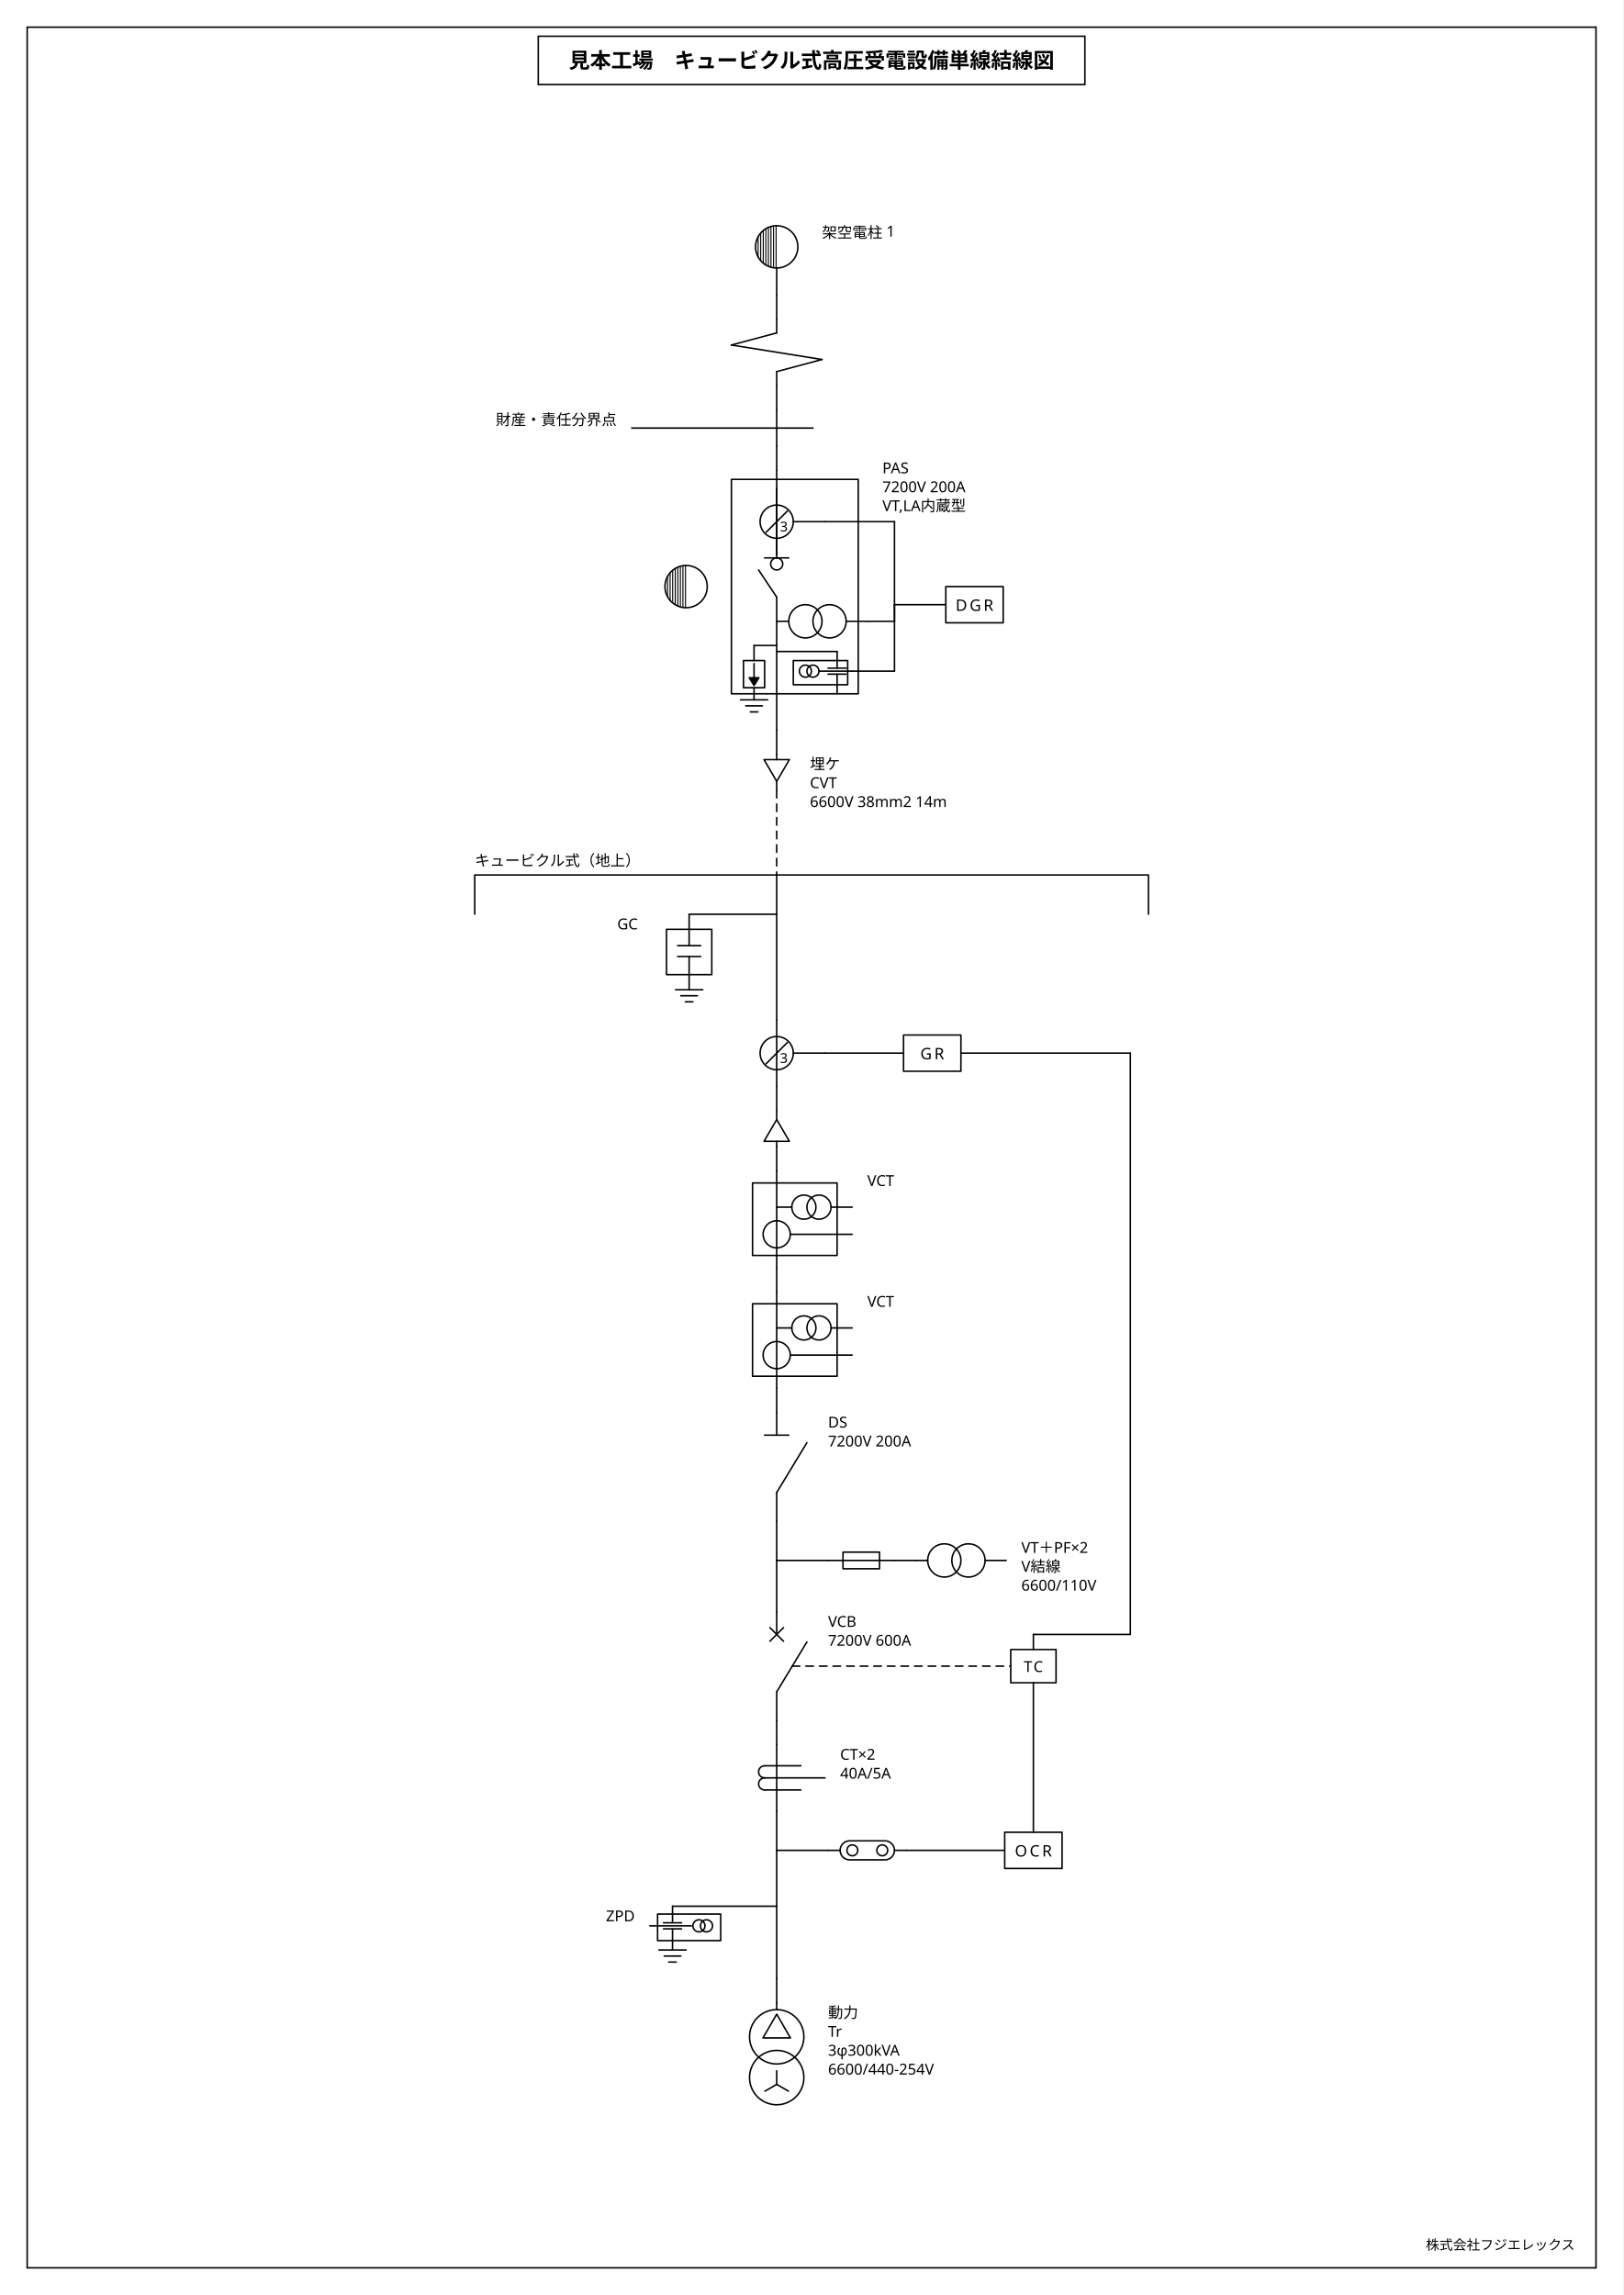
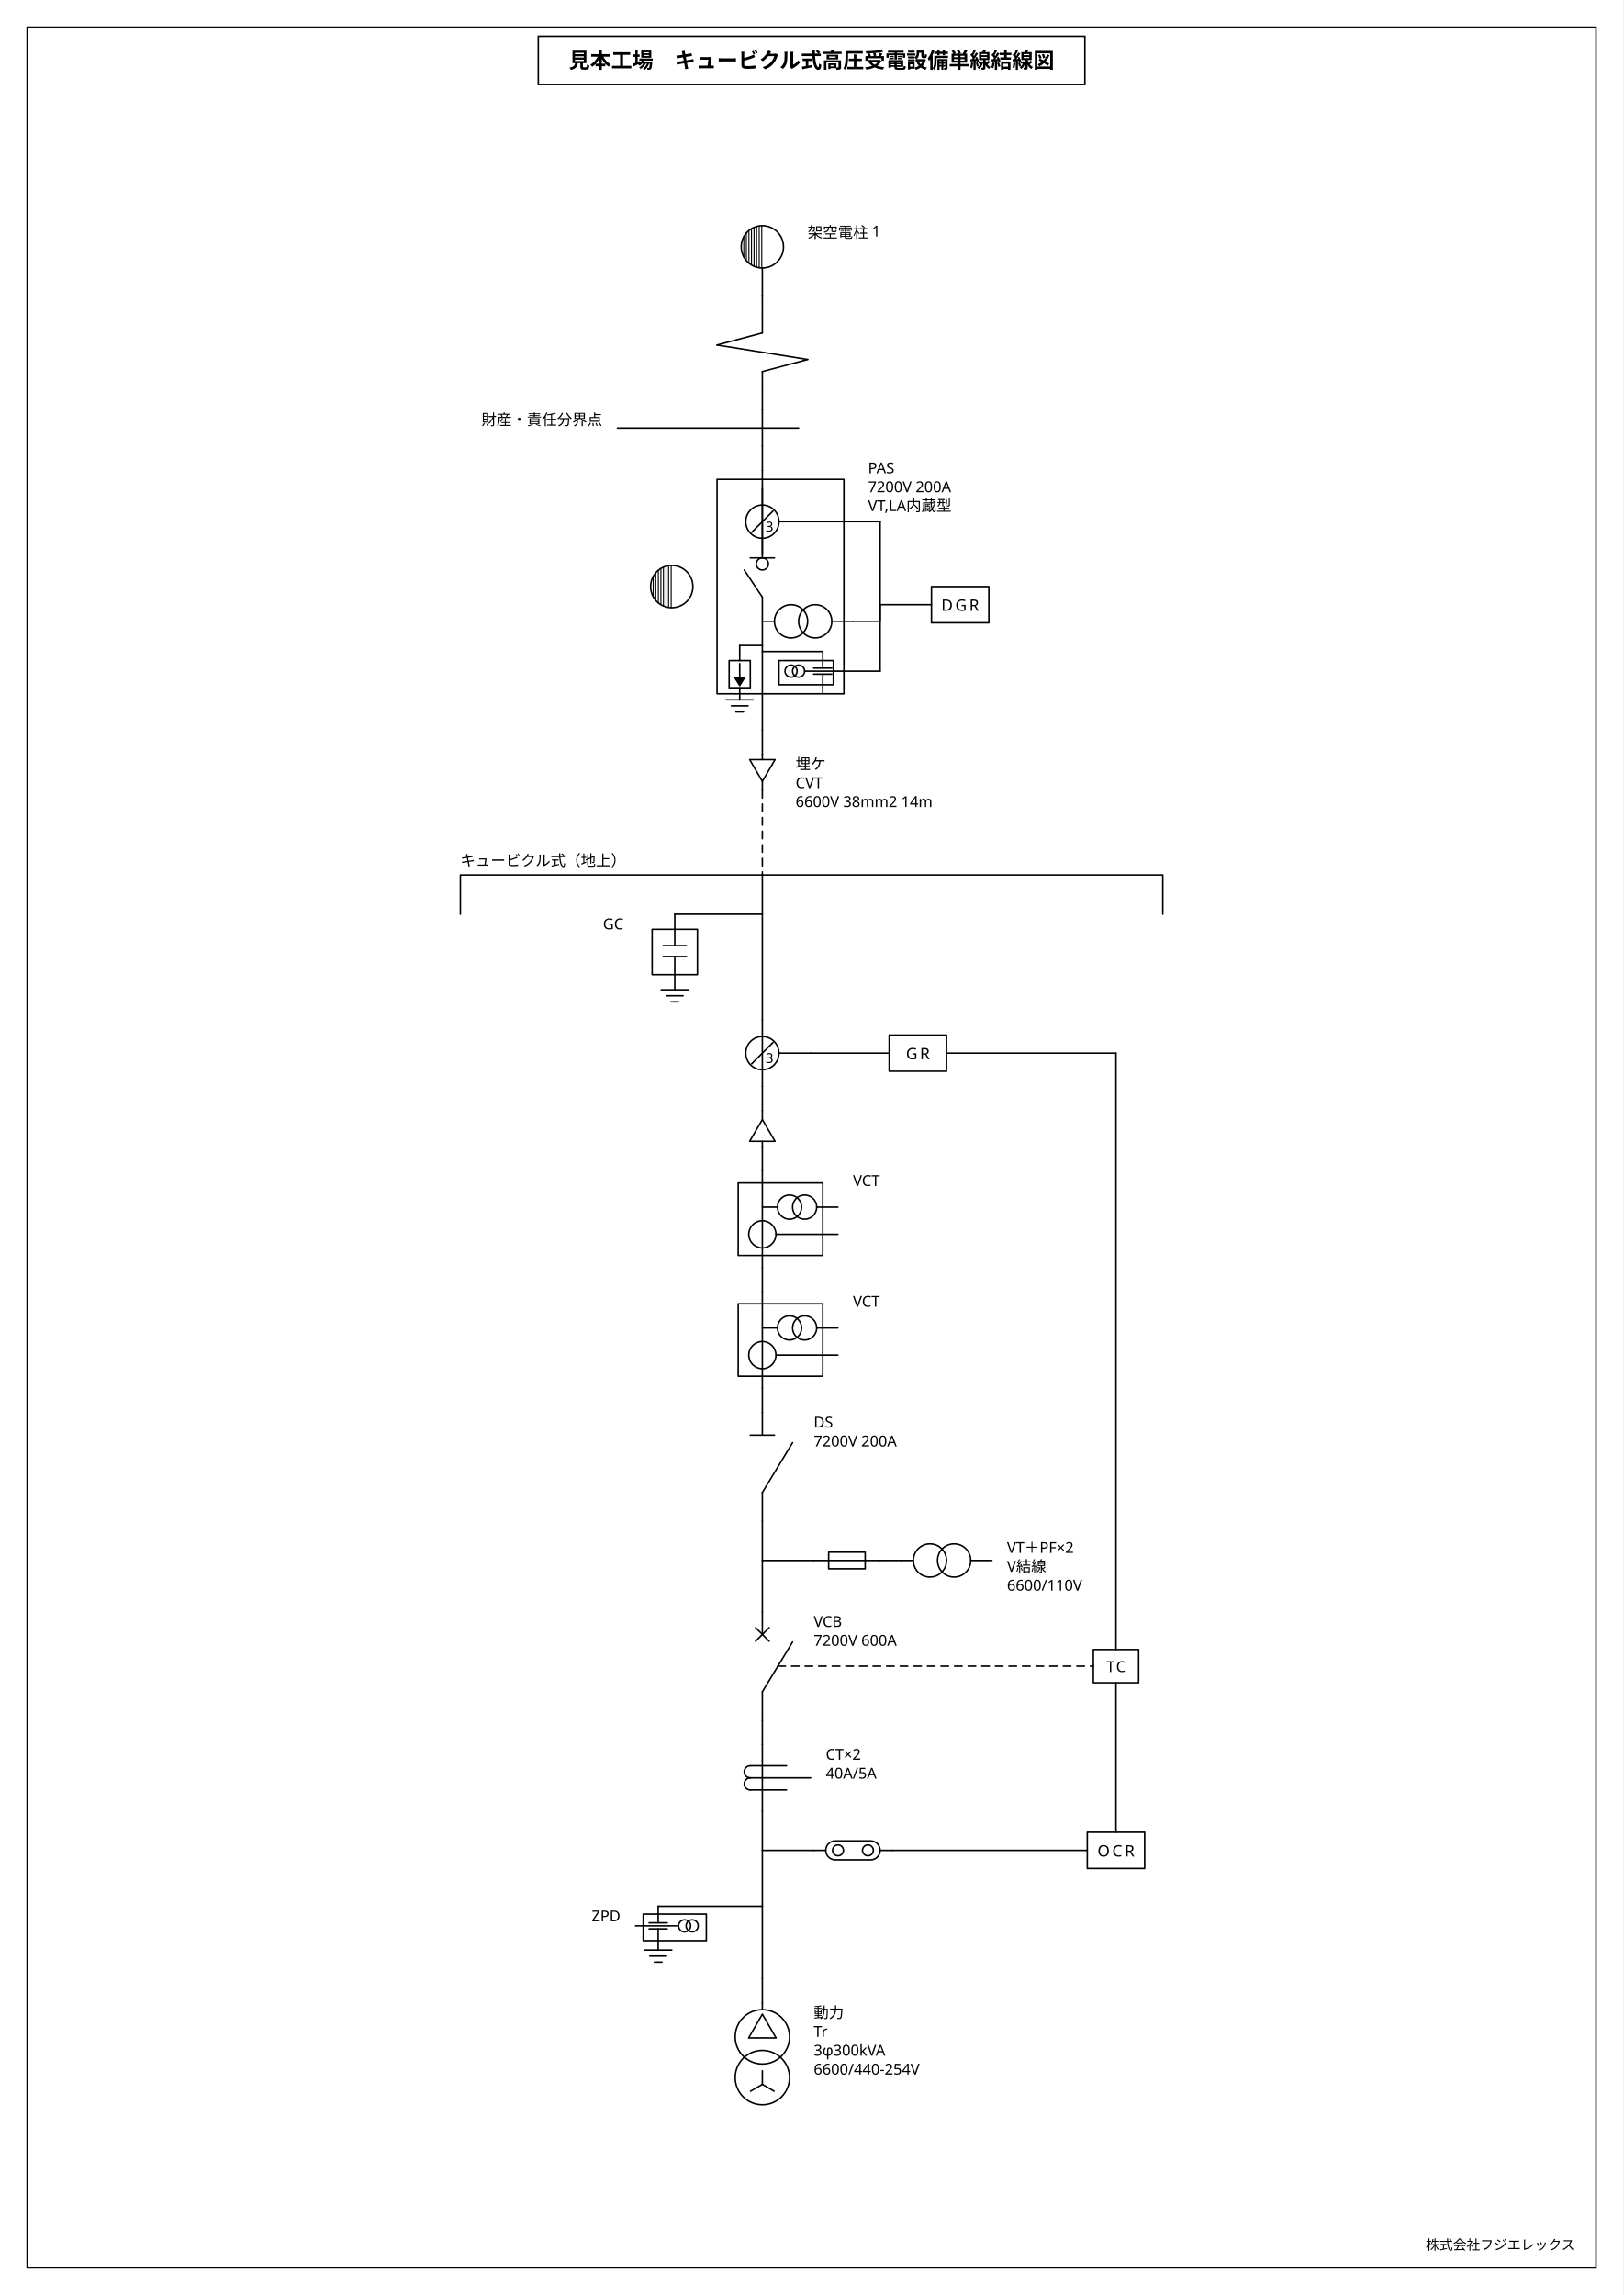
<svg xmlns="http://www.w3.org/2000/svg" viewBox="0 0 1075 1520" width="1075" height="1520">
  <rect x="0" y="0" width="1075" height="1520" fill="#fff" />
  <g stroke="#000" fill="none">
    <rect x="18" y="18" width="1039" height="1484" stroke-width="1" />
    <rect x="356.5" y="24" width="362" height="32" stroke-width="1" />
  </g>
  <text x="537.5" y="45" font-size="14" font-weight="700" text-anchor="middle" font-family="IPAGothic, 'IPAゴシック', 'Noto Sans JP', 'Hiragino Kaku Gothic ProN', 'Yu Gothic', sans-serif" fill="#000">見本工場　キュービクル式高圧受電設備単線結線図</text>
  <text x="1043" y="1490" font-size="9" text-anchor="end" font-family="IPAGothic, 'IPAゴシック', 'Noto Sans JP', 'Hiragino Kaku Gothic ProN', 'Yu Gothic', sans-serif" fill="#000">株式会社フジエレックス</text>
-   <g transform="translate(514.4 147.5) scale(1)">
+   <g transform="translate(504.9 147.5) scale(1)">
    <g stroke="#000" fill="none" stroke-linecap="round" stroke-linejoin="round" color="#000">
-       <path d="M -200 432 L 246.2 432 M -200 432 L -200 458 M 246.2 432 L 246.2 458" fill="none" stroke-width="1" />
+       <path d="M -200 432 L 265.2 432 M -200 432 L -200 458 M 265.2 432 L 265.2 458" fill="none" stroke-width="1" />
      <text x="-200" y="426" font-size="10" font-family="IPAGothic, 'IPAゴシック', 'Noto Sans JP', 'Hiragino Kaku Gothic ProN', 'Yu Gothic', sans-serif" fill="currentColor" stroke="none">キュービクル式（地上）</text>
      <line x1="0" y1="48" x2="0" y2="64" stroke-width="1" />
      <line x1="0" y1="108" x2="0" y2="124" stroke-width="1" />
      <line x1="0" y1="148" x2="0" y2="164" stroke-width="1" />
      <line x1="0" y1="280" x2="-15" y2="280" stroke-width="1" />
      <line x1="0" y1="284" x2="40" y2="284" stroke-width="1" />
      <line x1="32" y1="198" x2="78" y2="198" stroke-width="1" />
      <line x1="78" y1="198" x2="78" y2="253" stroke-width="1" />
      <line x1="60" y1="264" x2="78" y2="264" stroke-width="1" />
      <line x1="78" y1="264" x2="78" y2="253" stroke-width="1" />
      <line x1="50" y1="297" x2="78" y2="297" stroke-width="1" />
      <line x1="78" y1="297" x2="78" y2="253" stroke-width="1" />
      <line x1="78" y1="253" x2="112" y2="253" stroke-width="1" />
      <line x1="0" y1="336" x2="0" y2="352" stroke-width="1" />
      <line x1="0" y1="376" x2="0" y2="432" stroke-width="1" stroke-dasharray="5 4" />
      <line x1="0" y1="432" x2="0" y2="458" stroke-width="1" />
      <line x1="0" y1="458" x2="-58" y2="458" stroke-width="1" />
      <line x1="0" y1="458" x2="0" y2="528" stroke-width="1" />
      <line x1="32" y1="550" x2="84" y2="550" stroke-width="1" />
      <line x1="0" y1="572" x2="0" y2="588" stroke-width="1" />
      <line x1="0" y1="612" x2="0" y2="628" stroke-width="1" />
      <line x1="0" y1="692" x2="0" y2="708" stroke-width="1" />
      <line x1="0" y1="772" x2="0" y2="788" stroke-width="1" />
      <line x1="0" y1="860" x2="0" y2="886" stroke-width="1" />
      <line x1="0" y1="886" x2="34" y2="886" stroke-width="1" />
      <line x1="78" y1="886" x2="92" y2="886" stroke-width="1" />
      <line x1="0" y1="886" x2="0" y2="920" stroke-width="1" />
      <line x1="0" y1="992" x2="0" y2="1008" stroke-width="1" />
      <line x1="0" y1="1052" x2="0" y2="1078" stroke-width="1" />
      <line x1="0" y1="1078" x2="34" y2="1078" stroke-width="1" />
-       <line x1="86" y1="1078" x2="151" y2="1078" stroke-width="1" />
-       <line x1="10.303" y1="956" x2="155" y2="956" stroke-width="1" stroke-dasharray="5 4" />
-       <line x1="170" y1="967" x2="170" y2="1066" stroke-width="1" />
+       <line x1="86" y1="1078" x2="215.2" y2="1078" stroke-width="1" />
+       <line x1="10.303" y1="956" x2="219.2" y2="956" stroke-width="1" stroke-dasharray="5 4" />
+       <line x1="234.2" y1="967" x2="234.2" y2="1066" stroke-width="1" />
      <line x1="122" y1="550" x2="234.2" y2="550" stroke-width="1" />
-       <line x1="234.2" y1="550" x2="234.2" y2="935" stroke-width="1" />
-       <line x1="234.2" y1="935" x2="170" y2="935" stroke-width="1" />
-       <line x1="170" y1="935" x2="170" y2="945" stroke-width="1" />
+       <line x1="234.2" y1="550" x2="234.2" y2="945" stroke-width="1" />
      <line x1="0" y1="1078" x2="0" y2="1115" stroke-width="1" />
      <line x1="0" y1="1115" x2="-69" y2="1115" stroke-width="1" />
      <line x1="0" y1="1115" x2="0" y2="1163" stroke-width="1" />
      <line x1="0" y1="1163" x2="0" y2="1179" stroke-width="1" />
      <g transform="translate(-16 0)">
        <circle cx="16" cy="16" r="14" fill="none" stroke-width="1" />
        <line x1="3.7" y1="9.313" x2="3.7" y2="22.687" stroke-width="0.7" />
        <line x1="5.4" y1="6.855" x2="5.4" y2="25.145" stroke-width="0.7" />
        <line x1="7.1" y1="5.193" x2="7.1" y2="26.807" stroke-width="0.7" />
        <line x1="8.8" y1="3.993" x2="8.8" y2="28.007" stroke-width="0.7" />
        <line x1="10.5" y1="3.126" x2="10.5" y2="28.874" stroke-width="0.7" />
        <line x1="12.2" y1="2.526" x2="12.2" y2="29.474" stroke-width="0.7" />
        <line x1="13.9" y1="2.158" x2="13.9" y2="29.842" stroke-width="0.7" />
        <line x1="15.6" y1="2.006" x2="15.6" y2="29.994" stroke-width="0.7" />
        <line x1="16" y1="30" x2="16" y2="48" stroke-width="1" />
      </g>
      <text x="30" y="10" font-size="10" text-anchor="start" font-family="IPAGothic, 'IPAゴシック', 'Noto Sans JP', 'Hiragino Kaku Gothic ProN', 'Yu Gothic', sans-serif" fill="currentColor" stroke="none">
        <tspan x="30" dy="0">架空電柱 1</tspan>
      </text>
      <g transform="translate(-30 64)">
        <line x1="30" y1="0" x2="30" y2="9" stroke-width="1" />
        <line x1="30" y1="9" x2="0" y2="17" stroke-width="1" />
        <line x1="0" y1="17" x2="60" y2="26.6" stroke-width="1" />
        <line x1="60" y1="26.6" x2="30" y2="34.6" stroke-width="1" />
        <line x1="30" y1="34.6" x2="30" y2="44" stroke-width="1" />
      </g>
      <g transform="translate(-96 124)">
        <line x1="96" y1="0" x2="96" y2="24" stroke-width="1" />
        <line x1="0" y1="12" x2="120" y2="12" stroke-width="1" />
      </g>
      <text x="-106" y="134" font-size="10" text-anchor="end" font-family="IPAGothic, 'IPAゴシック', 'Noto Sans JP', 'Hiragino Kaku Gothic ProN', 'Yu Gothic', sans-serif" fill="currentColor" stroke="none">
        <tspan x="-106" dy="0">財産・責任分界点</tspan>
      </text>
      <g transform="translate(-36 164)">
        <line x1="36" y1="0" x2="36" y2="6" stroke-width="1" />
        <rect x="6" y="6" width="84" height="142" fill="none" stroke-width="1" />
        <line x1="36" y1="6" x2="36" y2="58" stroke-width="1" />
        <line x1="28" y1="58" x2="44" y2="58" stroke-width="1" />
        <circle cx="36" cy="62" r="4" fill="none" stroke-width="1" />
        <line x1="36" y1="84" x2="24" y2="66" stroke-width="1" />
        <line x1="36" y1="84" x2="36" y2="172" stroke-width="1" />
      </g>
      <text x="70" y="166" font-size="10" text-anchor="start" font-family="IPAGothic, 'IPAゴシック', 'Noto Sans JP', 'Hiragino Kaku Gothic ProN', 'Yu Gothic', sans-serif" fill="currentColor" stroke="none">
        <tspan x="70" dy="0">PAS</tspan>
        <tspan x="70" dy="12.5">7200V 200A</tspan>
        <tspan x="70" dy="12.5">VT,LA内蔵型</tspan>
      </text>
      <g transform="translate(-76 225)">
        <circle cx="16" cy="16" r="14" fill="none" stroke-width="1" />
        <line x1="3.7" y1="9.313" x2="3.7" y2="22.687" stroke-width="0.7" />
        <line x1="5.4" y1="6.855" x2="5.4" y2="25.145" stroke-width="0.7" />
        <line x1="7.1" y1="5.193" x2="7.1" y2="26.807" stroke-width="0.7" />
        <line x1="8.8" y1="3.993" x2="8.8" y2="28.007" stroke-width="0.7" />
        <line x1="10.5" y1="3.126" x2="10.5" y2="28.874" stroke-width="0.7" />
        <line x1="12.2" y1="2.526" x2="12.2" y2="29.474" stroke-width="0.7" />
        <line x1="13.9" y1="2.158" x2="13.9" y2="29.842" stroke-width="0.7" />
        <line x1="15.6" y1="2.006" x2="15.6" y2="29.994" stroke-width="0.7" />
      </g>
      <g transform="translate(-20 176)">
        <line x1="20" y1="0" x2="20" y2="44" stroke-width="1" />
        <circle cx="20" cy="22" r="11" fill="none" stroke-width="1" />
        <line x1="12.929" y1="29.071" x2="27.071" y2="14.929" stroke-width="1" />
        <text x="24.75" y="25" font-size="9" text-anchor="middle" dominant-baseline="central" font-family="IPAGothic, 'IPAゴシック', 'Noto Sans JP', 'Hiragino Kaku Gothic ProN', 'Yu Gothic', sans-serif" fill="currentColor" stroke="none">3</text>
        <line x1="31" y1="22" x2="52" y2="22" stroke-width="1" />
      </g>
      <g transform="translate(0 249)">
        <line x1="0" y1="15" x2="8" y2="15" stroke-width="1" />
        <circle cx="19" cy="15" r="11" fill="none" stroke-width="1" />
        <circle cx="35" cy="15" r="11" fill="none" stroke-width="1" />
        <line x1="46" y1="15" x2="60" y2="15" stroke-width="1" />
      </g>
      <g transform="translate(-35 280)">
        <line x1="20" y1="0" x2="20" y2="10" stroke-width="1" />
        <rect x="13" y="10" width="14" height="18" fill="none" stroke-width="1" />
        <line x1="20" y1="12" x2="20" y2="23" stroke-width="1" />
        <polygon points="16.8,21.38 20,26.5 23.2,21.38" fill="currentColor" stroke-width="1" />
        <line x1="20" y1="28" x2="20" y2="36" stroke-width="1" />
        <line x1="11" y1="36" x2="29" y2="36" stroke-width="1" />
        <line x1="14.5" y1="40" x2="25.5" y2="40" stroke-width="1" />
        <line x1="17.5" y1="44" x2="22.5" y2="44" stroke-width="1" />
      </g>
      <g transform="translate(10 284)">
        <line x1="30" y1="0" x2="30" y2="11" stroke-width="1" />
        <rect x="1" y="6" width="36" height="16" fill="none" stroke-width="1" />
        <line x1="24" y1="11" x2="36" y2="11" stroke-width="1" />
        <line x1="24" y1="15" x2="36" y2="15" stroke-width="1" />
        <line x1="30" y1="15" x2="30" y2="28" stroke-width="1" />
        <line x1="18" y1="13" x2="40" y2="13" stroke-width="1" />
        <circle cx="9" cy="13" r="4" fill="none" stroke-width="1" />
        <circle cx="14" cy="13" r="4" fill="none" stroke-width="1" />
      </g>
      <g transform="translate(112 241)">
        <rect x="0" y="0" width="38" height="24" fill="none" stroke-width="1" />
        <text x="19" y="12" font-size="10.5" text-anchor="middle" dominant-baseline="central" font-family="IPAGothic, 'IPAゴシック', 'Noto Sans JP', 'Hiragino Kaku Gothic ProN', 'Yu Gothic', sans-serif" letter-spacing="1.6" fill="currentColor" stroke="none">DGR</text>
      </g>
      <g transform="translate(-12 352)">
        <line x1="12" y1="0" x2="12" y2="3.6" stroke-width="1" />
        <polygon points="3.6,3.6 20.4,3.6 12,18" fill="none" stroke-width="1" />
        <line x1="12" y1="18" x2="12" y2="24" stroke-width="1" />
      </g>
      <text x="22" y="362" font-size="10" text-anchor="start" font-family="IPAGothic, 'IPAゴシック', 'Noto Sans JP', 'Hiragino Kaku Gothic ProN', 'Yu Gothic', sans-serif" fill="currentColor" stroke="none">
        <tspan x="22" dy="0">埋ケ</tspan>
        <tspan x="22" dy="12.5">CVT</tspan>
        <tspan x="22" dy="12.5">6600V 38mm2 14m</tspan>
      </text>
      <g transform="translate(-82 458)">
        <line x1="24" y1="0" x2="24" y2="20.8" stroke-width="1" />
        <rect x="9" y="10" width="30" height="30" fill="none" stroke-width="1" />
        <line x1="16.35" y1="20.8" x2="31.65" y2="20.8" stroke-width="1" />
        <line x1="16.35" y1="28" x2="31.65" y2="28" stroke-width="1" />
        <line x1="24" y1="28" x2="24" y2="50" stroke-width="1" />
        <line x1="15" y1="50" x2="33" y2="50" stroke-width="1" />
        <line x1="18.5" y1="54" x2="29.5" y2="54" stroke-width="1" />
        <line x1="21.5" y1="58" x2="26.5" y2="58" stroke-width="1" />
      </g>
      <text x="-92" y="468" font-size="10" text-anchor="end" font-family="IPAGothic, 'IPAゴシック', 'Noto Sans JP', 'Hiragino Kaku Gothic ProN', 'Yu Gothic', sans-serif" fill="currentColor" stroke="none">
        <tspan x="-92" dy="0">GC</tspan>
      </text>
      <g transform="translate(-20 528)">
        <line x1="20" y1="0" x2="20" y2="44" stroke-width="1" />
        <circle cx="20" cy="22" r="11" fill="none" stroke-width="1" />
        <line x1="12.929" y1="29.071" x2="27.071" y2="14.929" stroke-width="1" />
        <text x="24.75" y="25" font-size="9" text-anchor="middle" dominant-baseline="central" font-family="IPAGothic, 'IPAゴシック', 'Noto Sans JP', 'Hiragino Kaku Gothic ProN', 'Yu Gothic', sans-serif" fill="currentColor" stroke="none">3</text>
        <line x1="31" y1="22" x2="52" y2="22" stroke-width="1" />
      </g>
      <g transform="translate(84 538)">
        <rect x="0" y="0" width="38" height="24" fill="none" stroke-width="1" />
        <text x="19" y="12" font-size="10.5" text-anchor="middle" dominant-baseline="central" font-family="IPAGothic, 'IPAゴシック', 'Noto Sans JP', 'Hiragino Kaku Gothic ProN', 'Yu Gothic', sans-serif" letter-spacing="1.6" fill="currentColor" stroke="none">GR</text>
      </g>
      <g transform="translate(-12 588) rotate(180 12 12)">
        <line x1="12" y1="0" x2="12" y2="3.6" stroke-width="1" />
        <polygon points="3.6,3.6 20.4,3.6 12,18" fill="none" stroke-width="1" />
        <line x1="12" y1="18" x2="12" y2="24" stroke-width="1" />
      </g>
      <g transform="translate(-22 628)">
        <line x1="22" y1="0" x2="22" y2="64" stroke-width="1" />
        <rect x="6" y="8" width="56" height="48" fill="none" stroke-width="1" />
        <line x1="22" y1="24" x2="32" y2="24" stroke-width="1" />
        <circle cx="40" cy="24" r="8" fill="none" stroke-width="1" />
        <circle cx="50" cy="24" r="8" fill="none" stroke-width="1" />
        <line x1="58" y1="24" x2="72" y2="24" stroke-width="1" />
        <circle cx="22" cy="42" r="9" fill="none" stroke-width="1" />
        <line x1="31" y1="42" x2="72" y2="42" stroke-width="1" />
      </g>
      <text x="60" y="638" font-size="10" text-anchor="start" font-family="IPAGothic, 'IPAゴシック', 'Noto Sans JP', 'Hiragino Kaku Gothic ProN', 'Yu Gothic', sans-serif" fill="currentColor" stroke="none">
        <tspan x="60" dy="0">VCT</tspan>
      </text>
      <g transform="translate(-22 708)">
        <line x1="22" y1="0" x2="22" y2="64" stroke-width="1" />
        <rect x="6" y="8" width="56" height="48" fill="none" stroke-width="1" />
        <line x1="22" y1="24" x2="32" y2="24" stroke-width="1" />
        <circle cx="40" cy="24" r="8" fill="none" stroke-width="1" />
        <circle cx="50" cy="24" r="8" fill="none" stroke-width="1" />
        <line x1="58" y1="24" x2="72" y2="24" stroke-width="1" />
        <circle cx="22" cy="42" r="9" fill="none" stroke-width="1" />
        <line x1="31" y1="42" x2="72" y2="42" stroke-width="1" />
      </g>
      <text x="60" y="718" font-size="10" text-anchor="start" font-family="IPAGothic, 'IPAゴシック', 'Noto Sans JP', 'Hiragino Kaku Gothic ProN', 'Yu Gothic', sans-serif" fill="currentColor" stroke="none">
        <tspan x="60" dy="0">VCT</tspan>
      </text>
      <g transform="translate(-24 788)">
        <line x1="24" y1="0" x2="24" y2="15" stroke-width="1" />
        <line x1="16" y1="15" x2="32" y2="15" stroke-width="1" />
        <line x1="24" y1="53" x2="44" y2="20" stroke-width="1" />
        <line x1="24" y1="53" x2="24" y2="72" stroke-width="1" />
      </g>
      <text x="34" y="798" font-size="10" text-anchor="start" font-family="IPAGothic, 'IPAゴシック', 'Noto Sans JP', 'Hiragino Kaku Gothic ProN', 'Yu Gothic', sans-serif" fill="currentColor" stroke="none">
        <tspan x="34" dy="0">DS</tspan>
        <tspan x="34" dy="12.5">7200V 200A</tspan>
      </text>
      <g transform="translate(36 864) rotate(-90 20 22)">
        <line x1="20" y1="0" x2="20" y2="44" stroke-width="1" />
        <rect x="14.5" y="9.9" width="11" height="24.2" fill="none" stroke-width="1" />
      </g>
      <g transform="translate(92 871)">
        <line x1="0" y1="15" x2="8" y2="15" stroke-width="1" />
        <circle cx="19" cy="15" r="11" fill="none" stroke-width="1" />
        <circle cx="35" cy="15" r="11" fill="none" stroke-width="1" />
        <line x1="46" y1="15" x2="60" y2="15" stroke-width="1" />
      </g>
      <text x="162" y="881" font-size="10" text-anchor="start" font-family="IPAGothic, 'IPAゴシック', 'Noto Sans JP', 'Hiragino Kaku Gothic ProN', 'Yu Gothic', sans-serif" fill="currentColor" stroke="none">
        <tspan x="162" dy="0">VT＋PF×2</tspan>
        <tspan x="162" dy="12.5">V結線</tspan>
        <tspan x="162" dy="12.5">6600/110V</tspan>
      </text>
      <g transform="translate(-24 920)">
        <line x1="24" y1="0" x2="24" y2="15" stroke-width="1" />
        <line x1="19.5" y1="10.5" x2="28.5" y2="19.5" stroke-width="1" />
        <line x1="28.5" y1="10.5" x2="19.5" y2="19.5" stroke-width="1" />
        <line x1="24" y1="53" x2="44" y2="20" stroke-width="1" />
        <line x1="24" y1="53" x2="24" y2="72" stroke-width="1" />
      </g>
      <text x="34" y="930" font-size="10" text-anchor="start" font-family="IPAGothic, 'IPAゴシック', 'Noto Sans JP', 'Hiragino Kaku Gothic ProN', 'Yu Gothic', sans-serif" fill="currentColor" stroke="none">
        <tspan x="34" dy="0">VCB</tspan>
        <tspan x="34" dy="12.5">7200V 600A</tspan>
      </text>
      <g transform="translate(-24 1008)">
        <line x1="24" y1="0" x2="24" y2="44" stroke-width="1" />
        <line x1="16" y1="14" x2="40" y2="14" stroke-width="1" />
        <line x1="16" y1="30" x2="40" y2="30" stroke-width="1" />
        <line x1="16" y1="22" x2="56" y2="22" stroke-width="1" />
        <path d="M 16 14 A 4 4 0 0 0 16 22" fill="none" stroke-width="1" />
        <path d="M 16 22 A 4 4 0 0 0 16 30" fill="none" stroke-width="1" />
      </g>
      <text x="42" y="1018" font-size="10" text-anchor="start" font-family="IPAGothic, 'IPAゴシック', 'Noto Sans JP', 'Hiragino Kaku Gothic ProN', 'Yu Gothic', sans-serif" fill="currentColor" stroke="none">
        <tspan x="42" dy="0">CT×2</tspan>
        <tspan x="42" dy="12.5">40A/5A</tspan>
      </text>
      <g transform="translate(34 1067)">
        <line x1="0" y1="11" x2="8" y2="11" stroke-width="1" />
        <rect x="8" y="4.7" width="36" height="12.6" rx="6.3" fill="none" stroke-width="1" />
        <circle cx="16.1" cy="11" r="3.6" fill="none" stroke-width="1" />
        <circle cx="35.9" cy="11" r="3.6" fill="none" stroke-width="1" />
        <line x1="44" y1="11" x2="52" y2="11" stroke-width="1" />
      </g>
-       <g transform="translate(151 1066)">
+       <g transform="translate(215.2 1066)">
        <rect x="0" y="0" width="38" height="24" fill="none" stroke-width="1" />
        <text x="19" y="12" font-size="10.5" text-anchor="middle" dominant-baseline="central" font-family="IPAGothic, 'IPAゴシック', 'Noto Sans JP', 'Hiragino Kaku Gothic ProN', 'Yu Gothic', sans-serif" letter-spacing="1.6" fill="currentColor" stroke="none">OCR</text>
      </g>
-       <g transform="translate(155 945)">
+       <g transform="translate(219.2 945)">
        <rect x="0" y="0" width="30" height="22" fill="none" stroke-width="1" />
        <text x="15" y="11" font-size="10" text-anchor="middle" dominant-baseline="central" font-family="IPAGothic, 'IPAゴシック', 'Noto Sans JP', 'Hiragino Kaku Gothic ProN', 'Yu Gothic', sans-serif" letter-spacing="1" fill="currentColor" stroke="none">TC</text>
      </g>
      <g transform="translate(-84 1115)">
        <line x1="15" y1="0" x2="15" y2="11" stroke-width="1" />
        <rect x="5.1" y="5.2" width="41.8" height="17.6" fill="none" stroke-width="1" />
        <line x1="9" y1="11" x2="21" y2="11" stroke-width="1" />
        <line x1="9" y1="15" x2="21" y2="15" stroke-width="1" />
        <line x1="15" y1="15" x2="15" y2="29" stroke-width="1" />
        <line x1="6" y1="29" x2="24" y2="29" stroke-width="1" />
        <line x1="9.5" y1="33" x2="20.5" y2="33" stroke-width="1" />
        <line x1="12.5" y1="37" x2="17.5" y2="37" stroke-width="1" />
        <line x1="0" y1="13" x2="27.5" y2="13" stroke-width="1" />
        <circle cx="32.5" cy="13" r="4" fill="none" stroke-width="1" />
        <circle cx="37.5" cy="13" r="4" fill="none" stroke-width="1" />
      </g>
      <text x="-94" y="1125" font-size="10" text-anchor="end" font-family="IPAGothic, 'IPAゴシック', 'Noto Sans JP', 'Hiragino Kaku Gothic ProN', 'Yu Gothic', sans-serif" fill="currentColor" stroke="none">
        <tspan x="-94" dy="0">ZPD</tspan>
      </text>
      <g transform="translate(-24 1179)">
        <line x1="24" y1="0" x2="24" y2="4.5" stroke-width="1" />
        <circle cx="24" cy="22.5" r="18" fill="none" stroke-width="1" />
        <circle cx="24" cy="49.5" r="18" fill="none" stroke-width="1" />
        <polygon points="24,7.5 33.093,23.25 14.907,23.25" fill="none" stroke-width="1" />
        <line x1="24" y1="54" x2="24" y2="45" stroke-width="1" />
        <line x1="24" y1="54" x2="31.794" y2="58.5" stroke-width="1" />
        <line x1="24" y1="54" x2="16.206" y2="58.5" stroke-width="1" />
      </g>
      <text x="34" y="1189" font-size="10" text-anchor="start" font-family="IPAGothic, 'IPAゴシック', 'Noto Sans JP', 'Hiragino Kaku Gothic ProN', 'Yu Gothic', sans-serif" fill="currentColor" stroke="none">
        <tspan x="34" dy="0">動力</tspan>
        <tspan x="34" dy="12.5">Tr</tspan>
        <tspan x="34" dy="12.5">3φ300kVA</tspan>
        <tspan x="34" dy="12.5">6600/440-254V</tspan>
      </text>
    </g>
  </g>
</svg>
